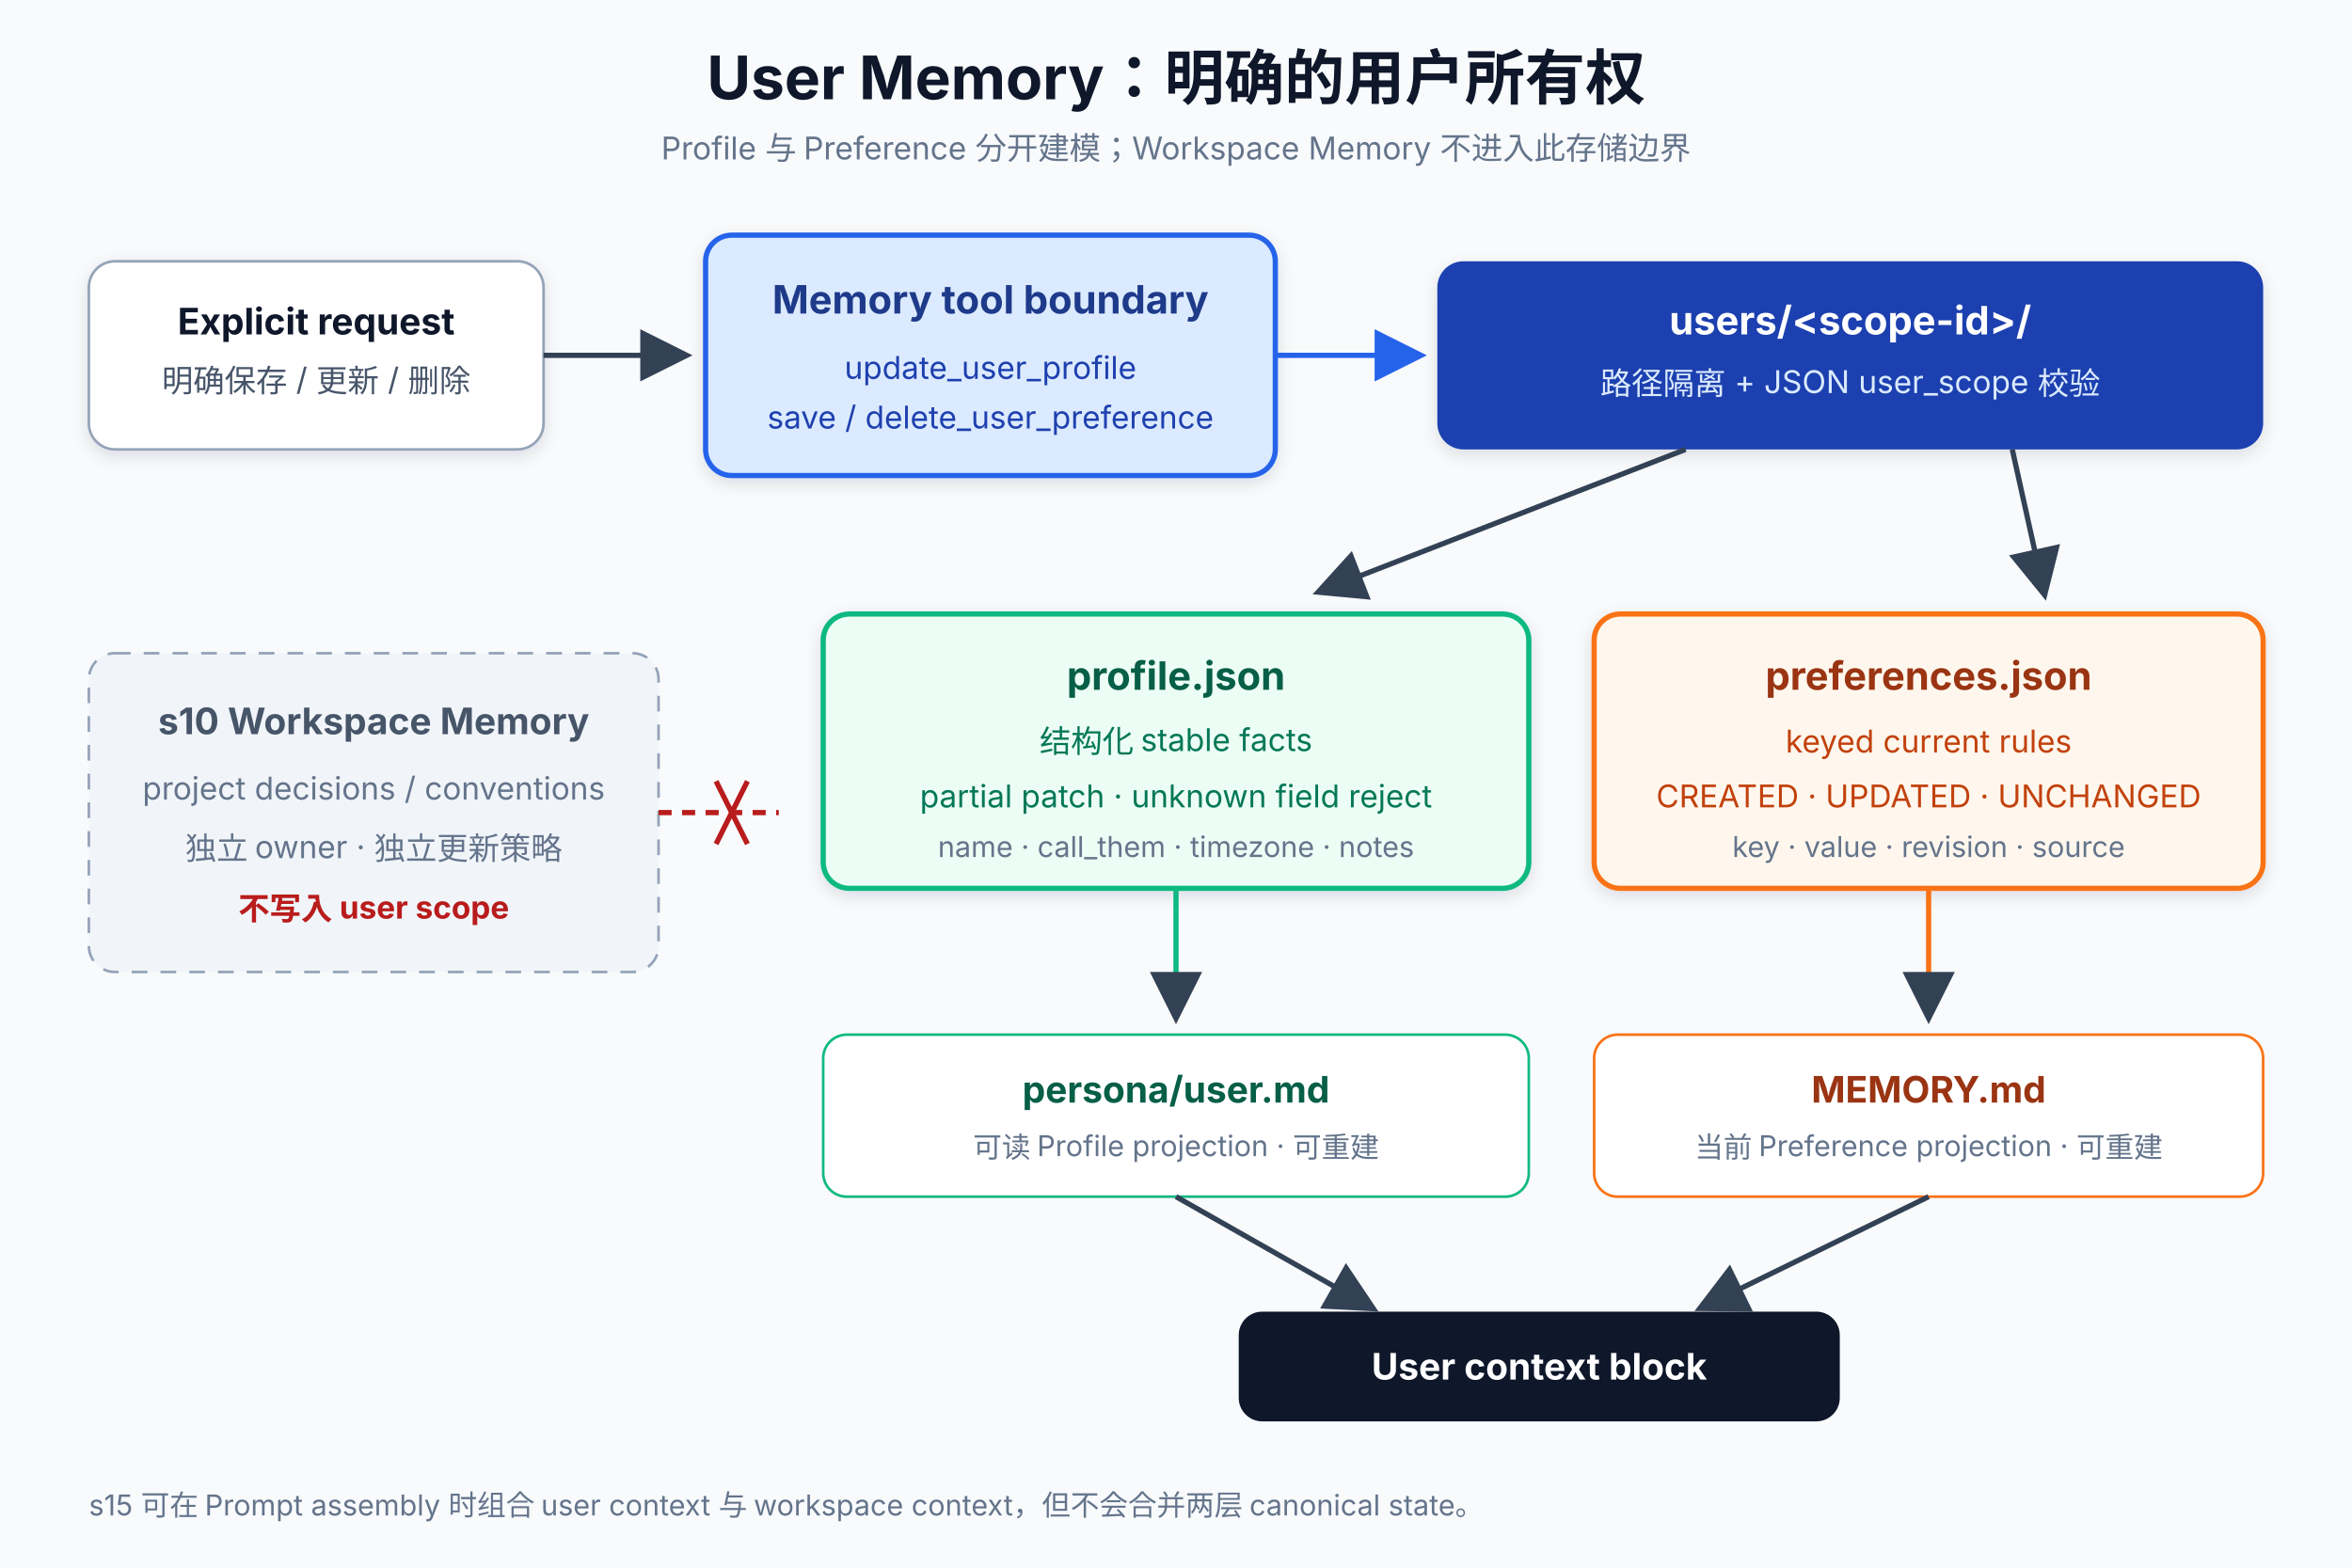
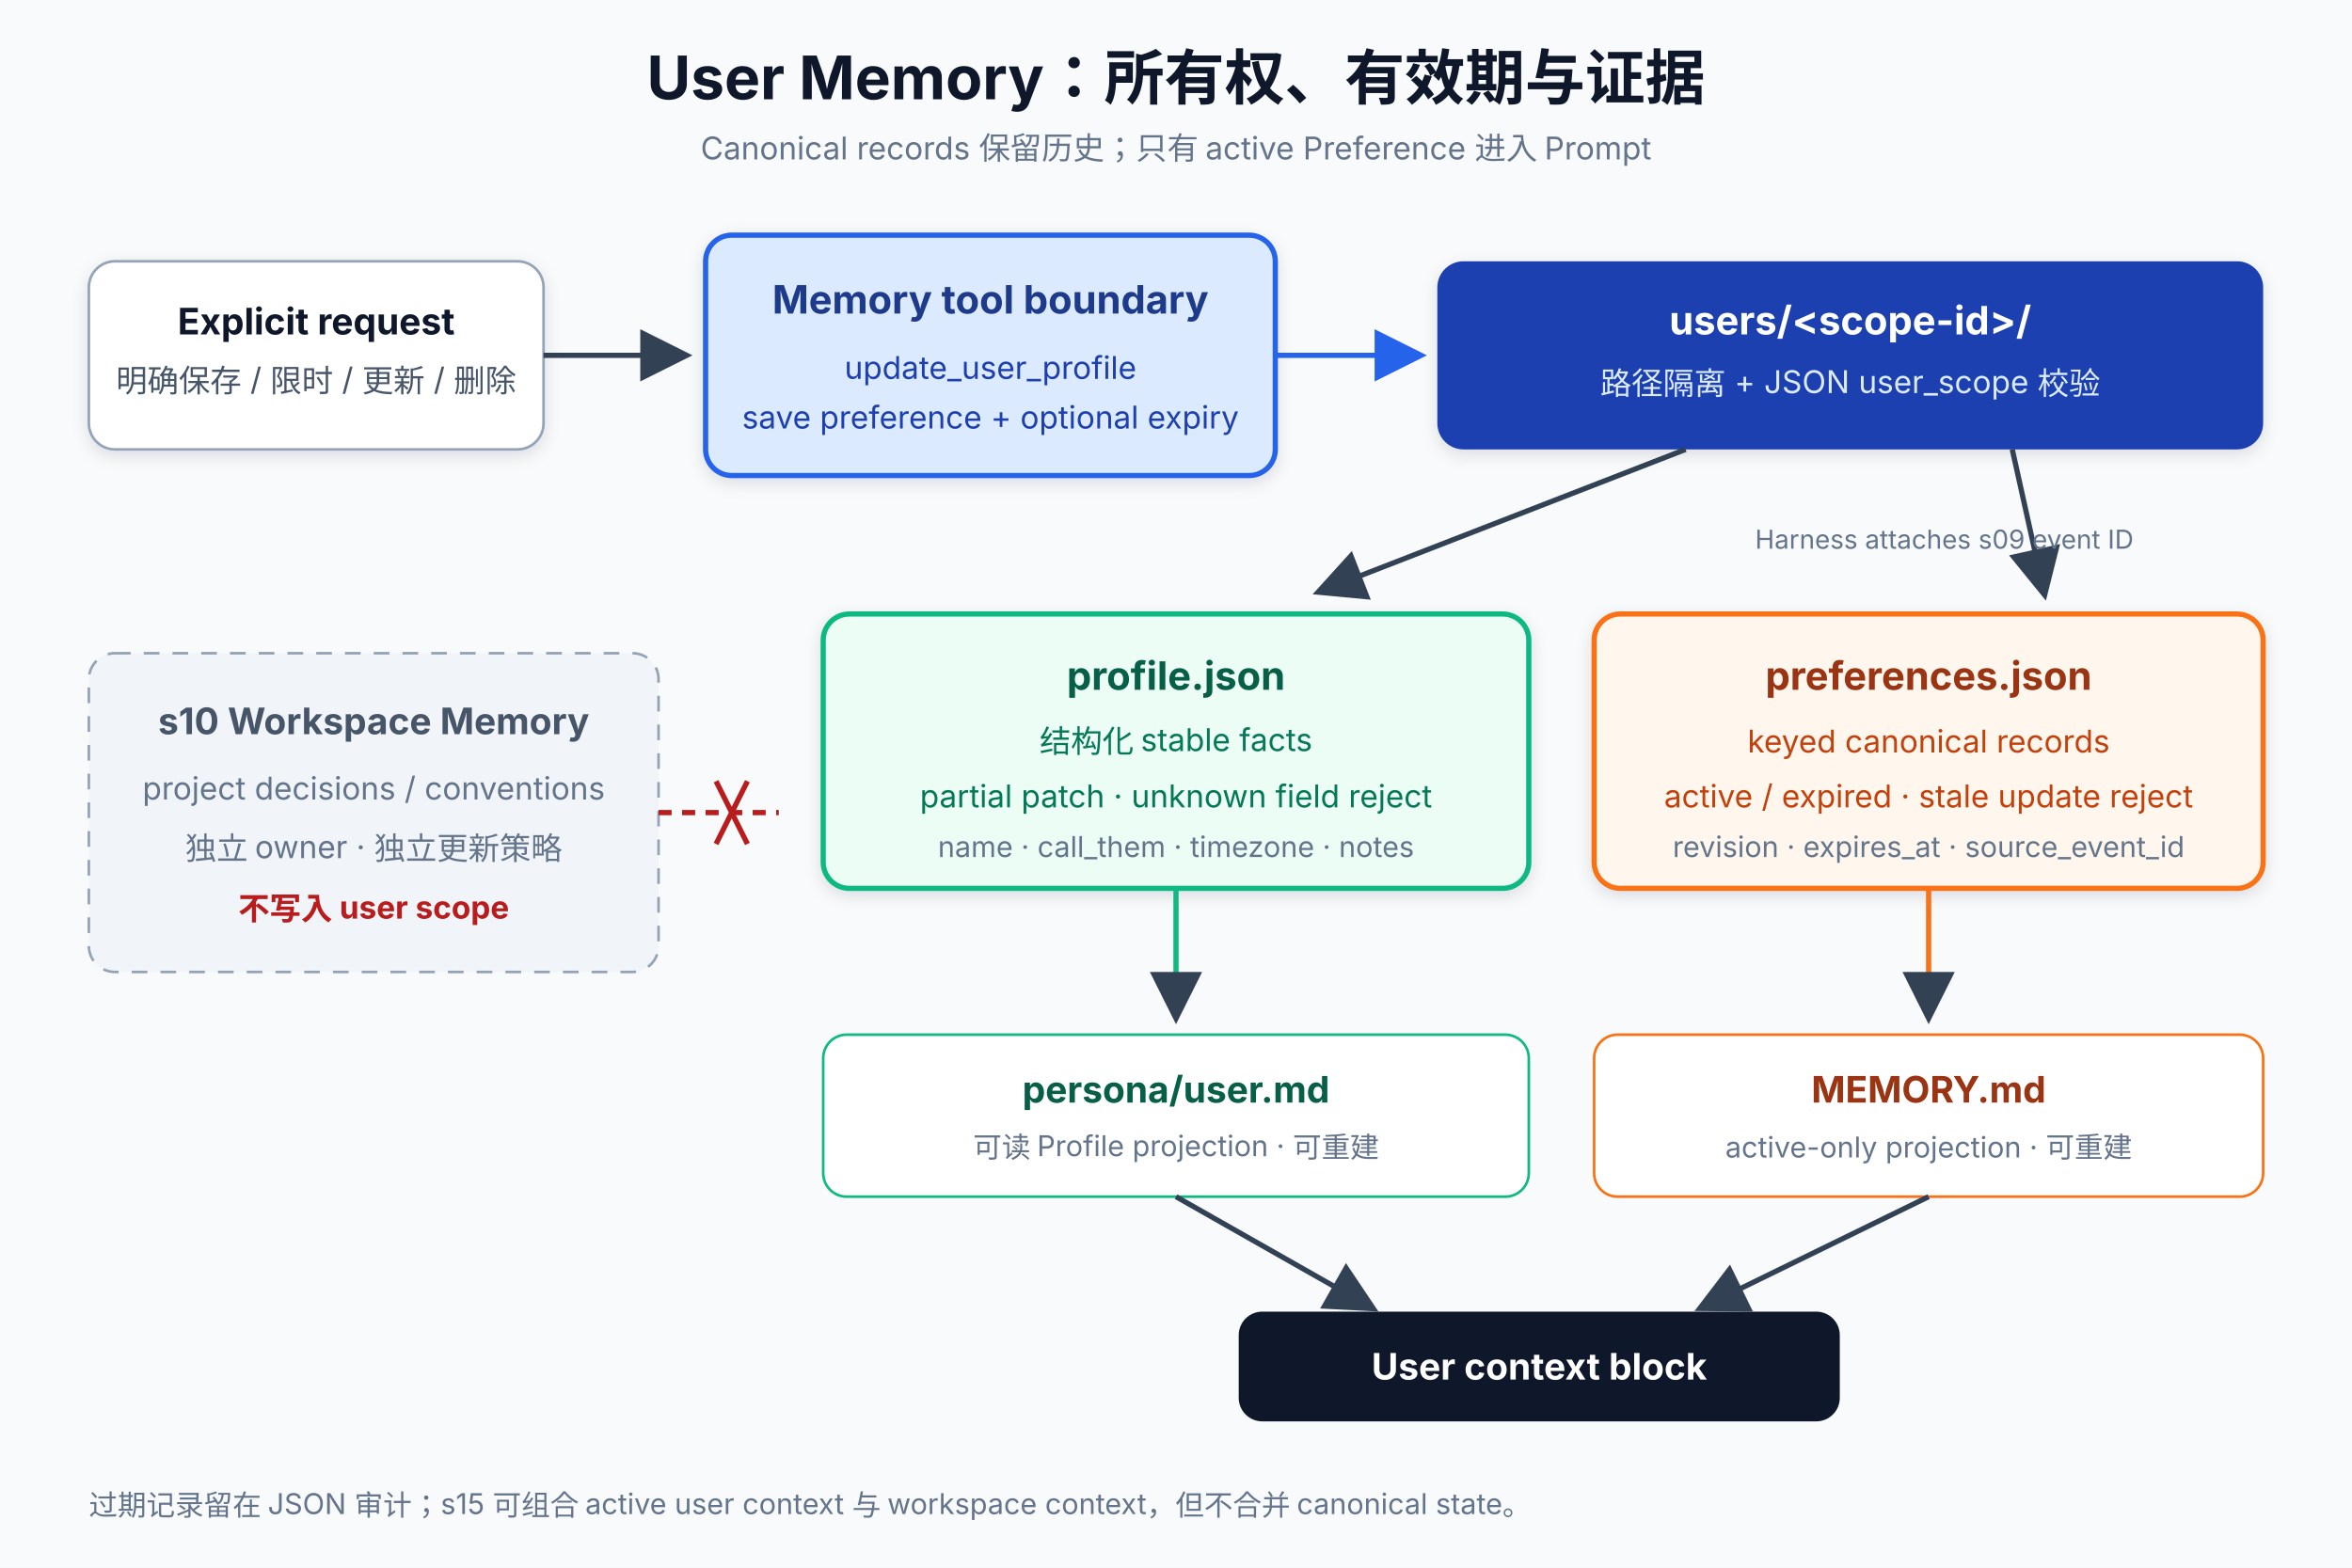
<svg xmlns="http://www.w3.org/2000/svg" viewBox="0 0 900 600" font-family="-apple-system, BlinkMacSystemFont, 'Segoe UI', sans-serif">
  <defs>
    <marker id="arrow" markerWidth="10" markerHeight="10" refX="8" refY="5" orient="auto">
      <path d="M0,0 L10,5 L0,10 z" fill="#334155" />
    </marker>
    <marker id="arrowBlue" markerWidth="10" markerHeight="10" refX="8" refY="5" orient="auto">
      <path d="M0,0 L10,5 L0,10 z" fill="#2563eb" />
    </marker>
    <filter id="shadow" x="-10%" y="-10%" width="120%" height="130%">
      <feDropShadow dx="0" dy="2" stdDeviation="3" flood-color="#0f172a" flood-opacity="0.12" />
    </filter>
  </defs>
  <rect width="900" height="600" fill="#f8fafc" />
-   <text x="450" y="38" text-anchor="middle" font-size="23" font-weight="700" fill="#0f172a">User Memory：明确的用户所有权</text>
-   <text x="450" y="61" text-anchor="middle" font-size="12" fill="#64748b">Profile 与 Preference 分开建模；Workspace Memory 不进入此存储边界</text>
+   <text x="450" y="38" text-anchor="middle" font-size="23" font-weight="700" fill="#0f172a">User Memory：所有权、有效期与证据</text>
+   <text x="450" y="61" text-anchor="middle" font-size="12" fill="#64748b">Canonical records 保留历史；只有 active Preference 进入 Prompt</text>
  <rect x="34" y="100" width="174" height="72" rx="10" fill="#ffffff" stroke="#94a3b8" filter="url(#shadow)" />
  <text x="121" y="128" text-anchor="middle" font-size="14" font-weight="700" fill="#0f172a">Explicit request</text>
-   <text x="121" y="150" text-anchor="middle" font-size="12" fill="#475569">明确保存 / 更新 / 删除</text>
+   <text x="121" y="150" text-anchor="middle" font-size="12" fill="#475569">明确保存 / 限时 / 更新 / 删除</text>
  <line x1="208" y1="136" x2="261" y2="136" stroke="#334155" stroke-width="2" marker-end="url(#arrow)" />
  <rect x="270" y="90" width="218" height="92" rx="10" fill="#dbeafe" stroke="#2563eb" stroke-width="2" filter="url(#shadow)" />
  <text x="379" y="120" text-anchor="middle" font-size="15" font-weight="700" fill="#1e3a8a">Memory tool boundary</text>
  <text x="379" y="145" text-anchor="middle" font-size="12" fill="#1e40af">update_user_profile</text>
-   <text x="379" y="164" text-anchor="middle" font-size="12" fill="#1e40af">save / delete_user_preference</text>
+   <text x="379" y="164" text-anchor="middle" font-size="12" fill="#1e40af">save preference + optional expiry</text>
  <line x1="488" y1="136" x2="542" y2="136" stroke="#2563eb" stroke-width="2" marker-end="url(#arrowBlue)" />
  <rect x="550" y="100" width="316" height="72" rx="10" fill="#1e40af" filter="url(#shadow)" />
  <text x="708" y="128" text-anchor="middle" font-size="15" font-weight="700" fill="#ffffff">users/&lt;scope-id&gt;/</text>
  <text x="708" y="151" text-anchor="middle" font-size="12" fill="#dbeafe">路径隔离 + JSON user_scope 校验</text>
  <line x1="645" y1="172" x2="506" y2="226" stroke="#334155" stroke-width="2" marker-end="url(#arrow)" />
  <line x1="770" y1="172" x2="782" y2="226" stroke="#334155" stroke-width="2" marker-end="url(#arrow)" />
+   <text x="744" y="210" text-anchor="middle" font-size="10" fill="#64748b">Harness attaches s09 event ID</text>
  <rect x="315" y="235" width="270" height="105" rx="10" fill="#ecfdf5" stroke="#10b981" stroke-width="2" filter="url(#shadow)" />
  <text x="450" y="264" text-anchor="middle" font-size="15" font-weight="700" fill="#065f46">profile.json</text>
  <text x="450" y="288" text-anchor="middle" font-size="12" fill="#047857">结构化 stable facts</text>
  <text x="450" y="309" text-anchor="middle" font-size="12" fill="#047857">partial patch · unknown field reject</text>
  <text x="450" y="328" text-anchor="middle" font-size="11" fill="#64748b">name · call_them · timezone · notes</text>
  <rect x="610" y="235" width="256" height="105" rx="10" fill="#fff7ed" stroke="#f97316" stroke-width="2" filter="url(#shadow)" />
  <text x="738" y="264" text-anchor="middle" font-size="15" font-weight="700" fill="#9a3412">preferences.json</text>
-   <text x="738" y="288" text-anchor="middle" font-size="12" fill="#c2410c">keyed current rules</text>
-   <text x="738" y="309" text-anchor="middle" font-size="12" fill="#c2410c">CREATED · UPDATED · UNCHANGED</text>
-   <text x="738" y="328" text-anchor="middle" font-size="11" fill="#64748b">key · value · revision · source</text>
+   <text x="738" y="288" text-anchor="middle" font-size="12" fill="#c2410c">keyed canonical records</text>
+   <text x="738" y="309" text-anchor="middle" font-size="12" fill="#c2410c">active / expired · stale update reject</text>
+   <text x="738" y="328" text-anchor="middle" font-size="11" fill="#64748b">revision · expires_at · source_event_id</text>
  <line x1="450" y1="340" x2="450" y2="388" stroke="#10b981" stroke-width="2" marker-end="url(#arrow)" />
  <line x1="738" y1="340" x2="738" y2="388" stroke="#f97316" stroke-width="2" marker-end="url(#arrow)" />
  <rect x="315" y="396" width="270" height="62" rx="9" fill="#ffffff" stroke="#10b981" />
  <text x="450" y="422" text-anchor="middle" font-size="14" font-weight="700" fill="#065f46">persona/user.md</text>
  <text x="450" y="443" text-anchor="middle" font-size="11" fill="#64748b">可读 Profile projection · 可重建</text>
  <rect x="610" y="396" width="256" height="62" rx="9" fill="#ffffff" stroke="#f97316" />
  <text x="738" y="422" text-anchor="middle" font-size="14" font-weight="700" fill="#9a3412">MEMORY.md</text>
-   <text x="738" y="443" text-anchor="middle" font-size="11" fill="#64748b">当前 Preference projection · 可重建</text>
+   <text x="738" y="443" text-anchor="middle" font-size="11" fill="#64748b">active-only projection · 可重建</text>
  <line x1="450" y1="458" x2="524" y2="500" stroke="#334155" stroke-width="2" marker-end="url(#arrow)" />
  <line x1="738" y1="458" x2="652" y2="500" stroke="#334155" stroke-width="2" marker-end="url(#arrow)" />
  <rect x="474" y="502" width="230" height="42" rx="9" fill="#0f172a" />
  <text x="589" y="528" text-anchor="middle" font-size="14" font-weight="700" fill="#ffffff">User context block</text>
  <rect x="34" y="250" width="218" height="122" rx="10" fill="#f1f5f9" stroke="#94a3b8" stroke-dasharray="6 5" />
  <text x="143" y="281" text-anchor="middle" font-size="14" font-weight="700" fill="#475569">s10 Workspace Memory</text>
  <text x="143" y="306" text-anchor="middle" font-size="12" fill="#64748b">project decisions / conventions</text>
  <text x="143" y="329" text-anchor="middle" font-size="12" fill="#64748b">独立 owner · 独立更新策略</text>
  <text x="143" y="352" text-anchor="middle" font-size="12" font-weight="700" fill="#b91c1c">不写入 user scope</text>
  <line x1="252" y1="311" x2="298" y2="311" stroke="#b91c1c" stroke-width="2" stroke-dasharray="5 4" />
  <line x1="274" y1="299" x2="286" y2="323" stroke="#b91c1c" stroke-width="2" />
  <line x1="286" y1="299" x2="274" y2="323" stroke="#b91c1c" stroke-width="2" />
-   <text x="34" y="580" font-size="11" fill="#64748b">s15 可在 Prompt assembly 时组合 user context 与 workspace context，但不会合并两层 canonical state。</text>
+   <text x="34" y="580" font-size="11" fill="#64748b">过期记录留在 JSON 审计；s15 可组合 active user context 与 workspace context，但不合并 canonical state。</text>
</svg>
